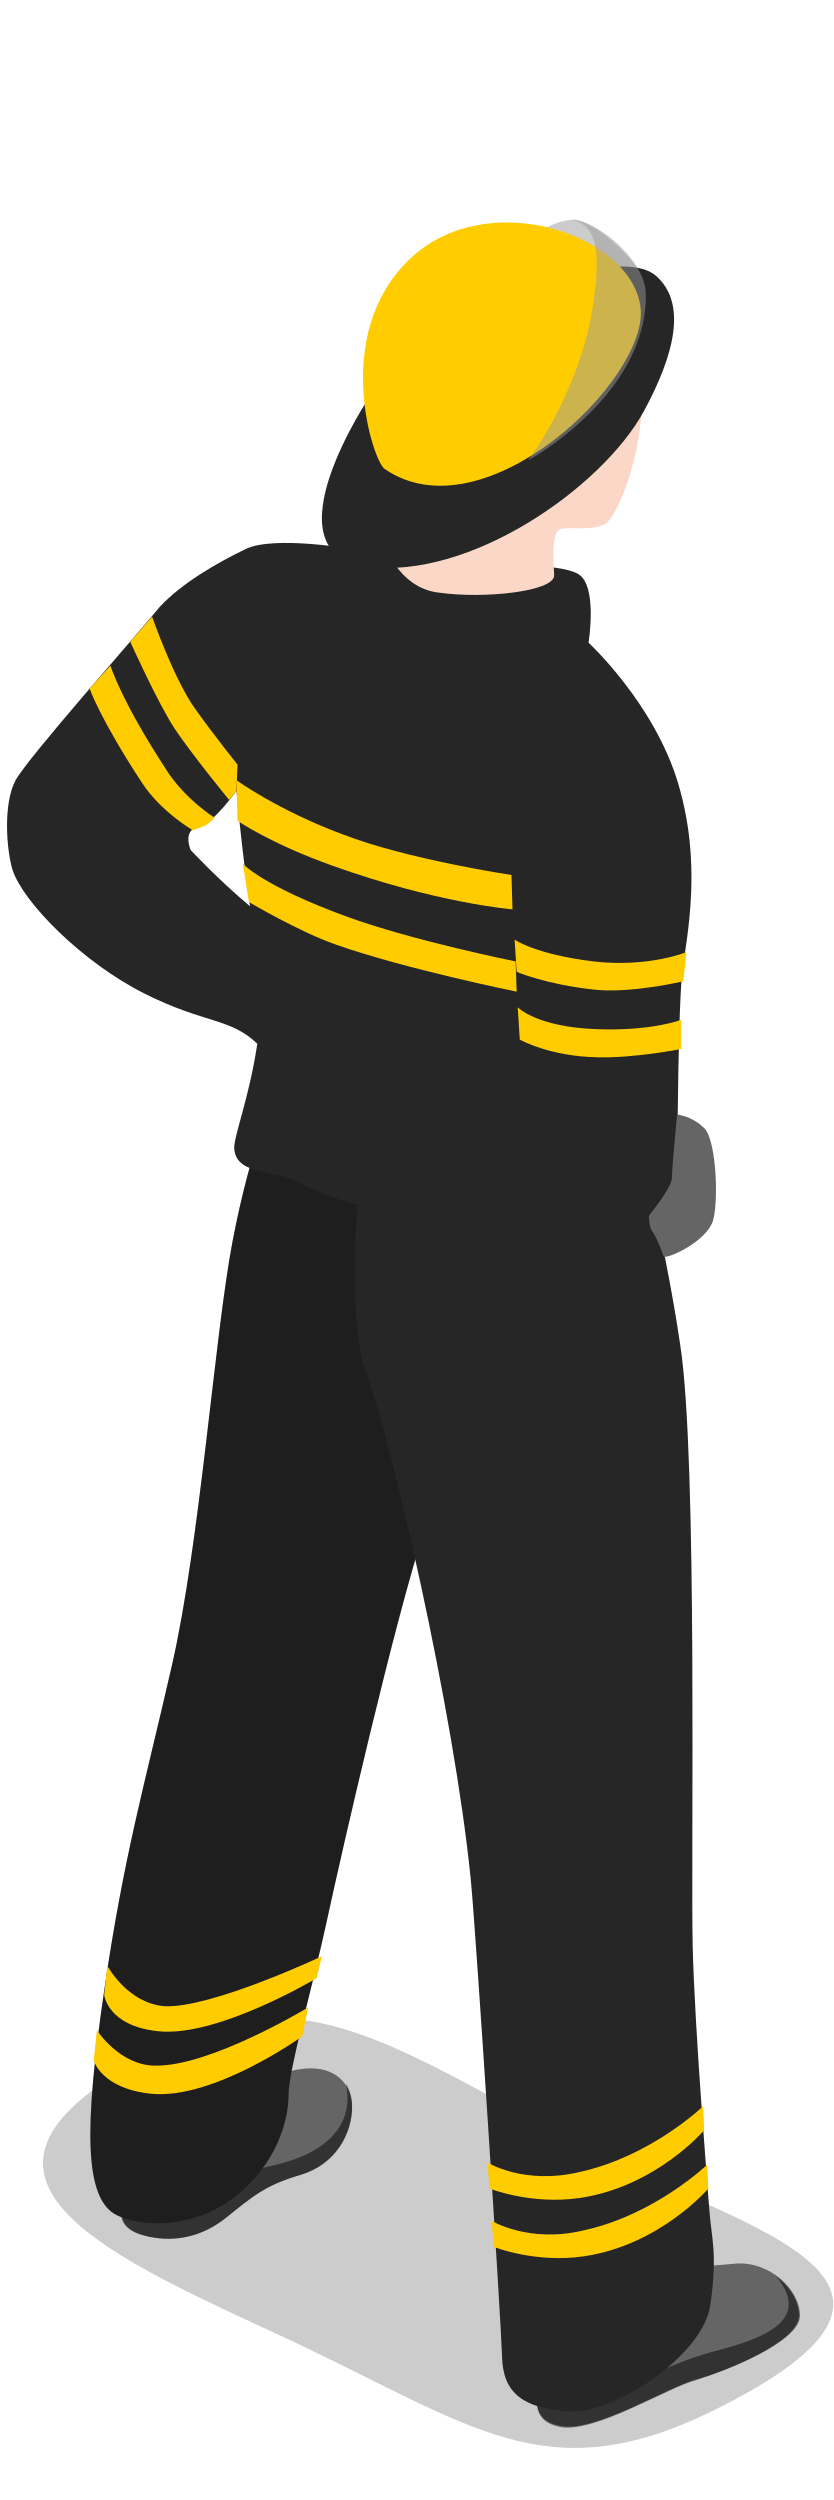
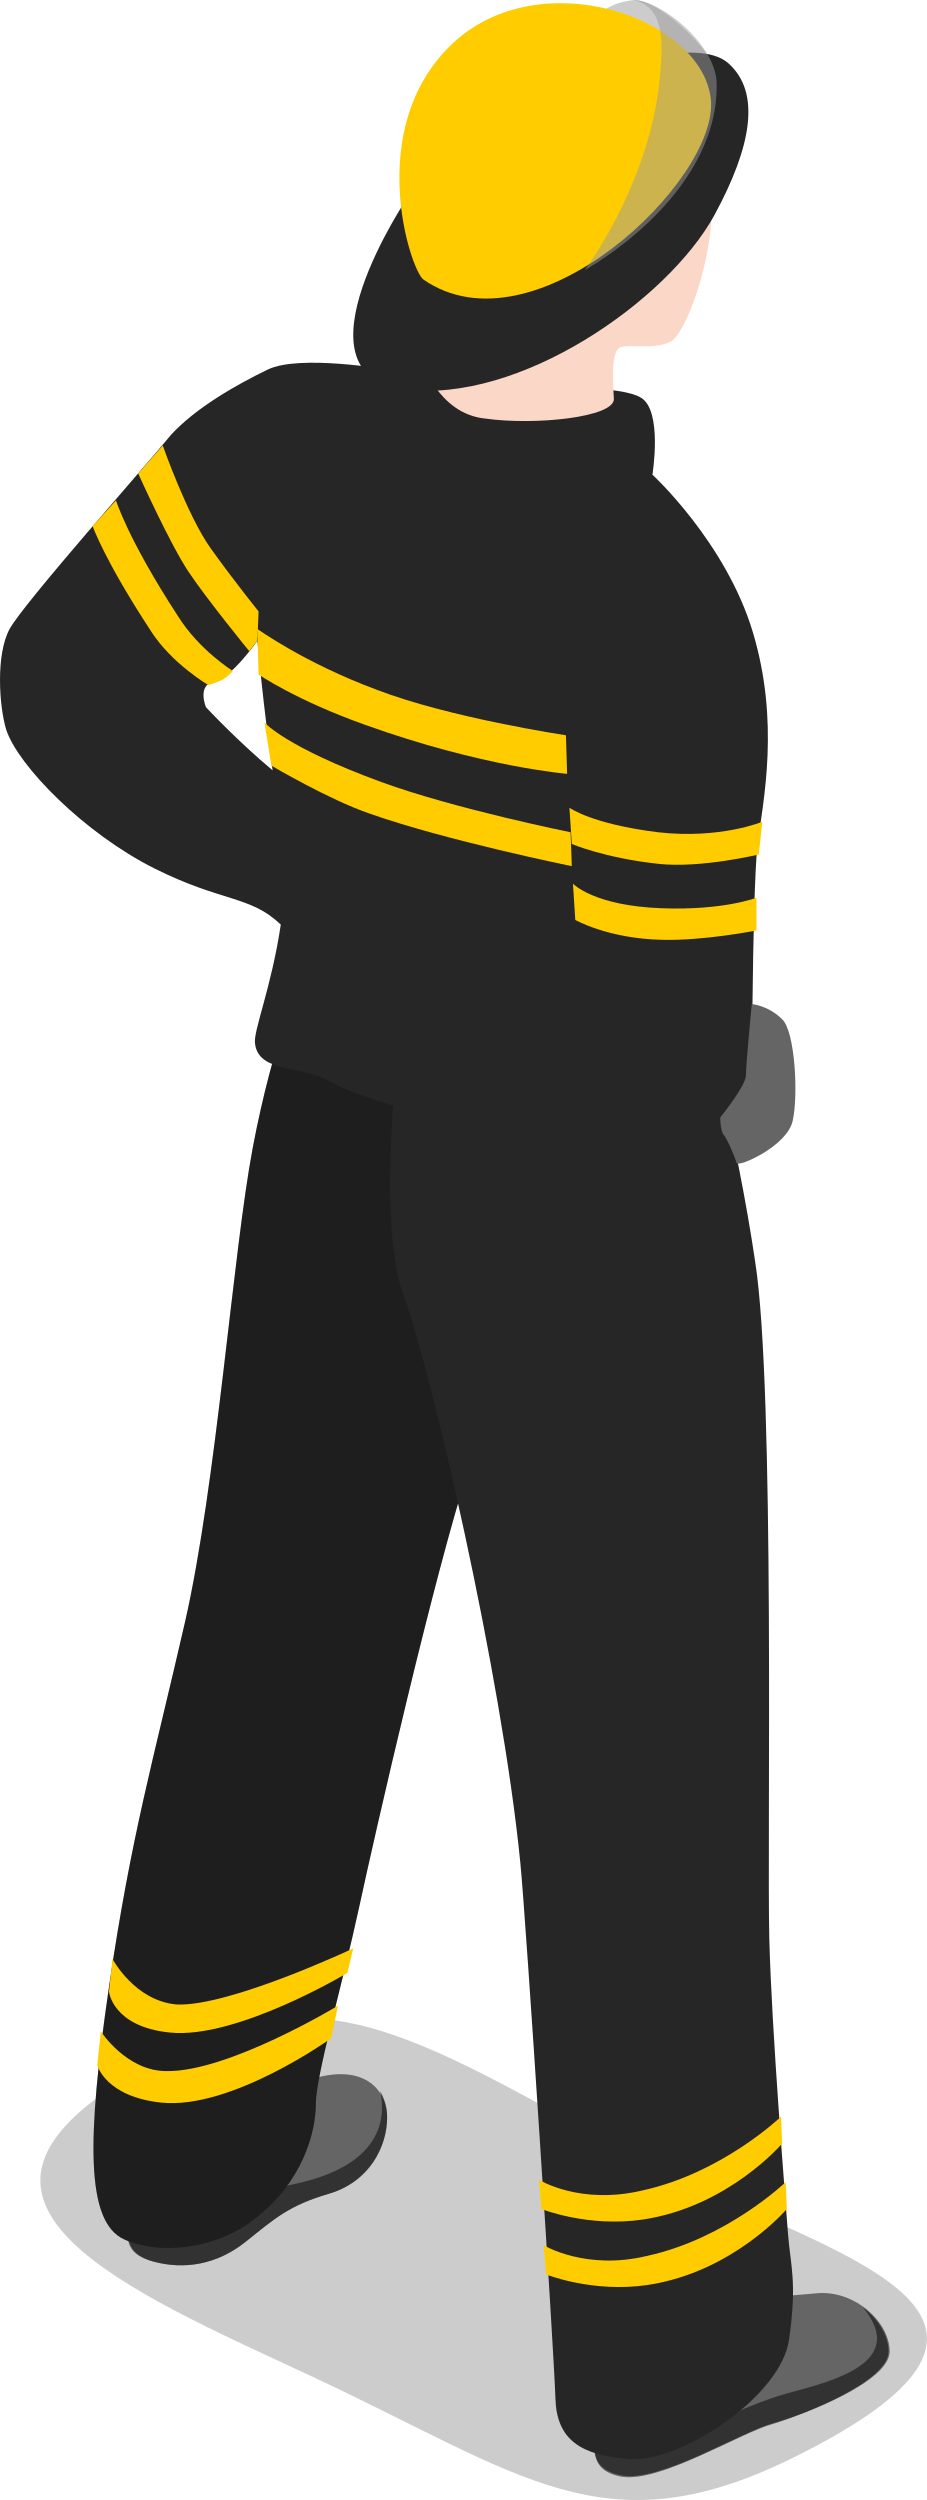
- <svg xmlns="http://www.w3.org/2000/svg" enable-background="new 0 0 80 240" viewBox="0 0 80 240">
-   <path d="m61.7 26.7c.5 1.6-3 5.2-7.9 4.6s-5.5-9.4 1-10.2c2-.3 6.4 4 6.9 5.6z" fill="#999" opacity=".5" />
-   <path d="m68.3 231.5c26.9-13.2 1-17.9-14.1-26.3-20.8-11.6-27.5-15.7-43-6.1-17.1 10.6.2 17.9 16.1 25.3 18 8.4 25 14.9 41 7.1z" opacity=".2" />
-   <path d="m11.8 210.4c-.3 1.9-.7 3.5 2 4.2 2.6.7 5.4.3 7.9-1.7s3.7-3.1 7.1-4.1 5-4 5-6.5-2.1-4.7-6.5-3.3c-4.5 1.4-6.8 3.3-6.8 3.3z" fill="#656565" />
-   <path d="m33.8 202.2c0-.8-.2-1.5-.6-2.2.5 2.2.3 6.4-7.5 8-2.4.5-5.8 3.7-8.3 4.5-1.9.6-4.3 0-5.7-1.1-.2 1.4 0 2.6 2.1 3.2 2.6.7 5.4.3 7.9-1.7s3.7-3.1 7.1-4.1c3.5-1 5-4 5-6.6z" opacity=".5" />
-   <path d="m51.7 227.3c0 2.6-1.1 5 2.2 5.6s10.3-3.8 13-4.5c2.9-.8 9.9-3.6 9.9-6.1s-2.9-5.2-6.1-5c-3.1.3-9.1.7-9.1.7z" fill="#656565" />
-   <path d="m76.7 222.3c0-1.4-.9-2.8-2.2-3.8 3.9 4.7-2.5 6.3-6.2 7.3-4.5 1.2-9.5 4.2-12.2 5-1.9.5-3.5-.1-4.6-.7 0 1.4.3 2.5 2.3 2.9 3.3.6 10.3-3.8 13-4.5 2.9-.9 9.9-3.7 9.9-6.2z" opacity=".5" />
-   <path d="m29.2 98.9c-2.6 4.5-5.2 11.4-6.9 20.4s-3.1 28.8-5.8 40.6-4.6 18.2-6.5 31.2-2 20.1 1.3 21.6c3.1 1.4 7.9.8 11.1-1.7 4.2-3.2 5.3-7.5 5.3-9.9s2.3-10.3 3.7-16.8 6.5-28.8 9.4-37.6c2.8-8.8 8.5-38.7 8.5-38.7z" fill="#262626" />
-   <path d="m29.2 98.9c-2.6 4.5-5.2 11.4-6.9 20.4s-3.1 28.8-5.8 40.6-4.6 18.2-6.5 31.2-2 20.1 1.3 21.6c3.1 1.4 7.9.8 11.1-1.7 4.2-3.2 5.3-7.5 5.3-9.9s2.3-10.3 3.7-16.8 6.5-28.8 9.4-37.6c2.8-8.8 8.5-38.7 8.5-38.7z" opacity=".2" />
-   <path d="m36 105.9c-1.7 3.6-2.9 20.2-.9 25.7 2.4 6.4 8.5 32.7 10.1 48.9.5 5.1 2.9 42.2 3 45.8.1 3.5 2.1 4.9 6.4 5.2s13-5.4 13.6-10.3c.7-4.9.1-6.3-.1-9s-1.4-17.3-1.6-25.3.5-46.9-1.2-57.8c-1.6-10.9-4.5-21.5-4.5-21.5z" fill="#262626" />
-   <path d="m65.1 75.2c-2.3-7.7-8.6-13.5-8.6-13.5s.9-5.5-1-6.6-7.8-.6-12.4-2.2c-4.6-1.5-4.2-1.3-4.2-1.3l.5-3s-3.5-1.7-4.8-.5-.8 4.6-.8 4.6-7.5-1.3-10.2 0-6.2 3.3-8.3 5.6c-2.2 2.7-12.6 14.4-13.8 16.6s-.9 6.6-.3 8.6c1 3.1 6.7 8.9 12.7 11.9 5.8 2.9 8.2 2.3 10.8 4.8-.8 5.4-2.4 9.2-2.2 10.2.3 2.5 4.1 1.9 6.2 3.1 5.9 3.4 21.3 5.3 26.9 5.4 5.6 0 9.4-1.6 9.4-1.6s0-19.6.5-24c.5-3.8 1.9-10.4-.4-18.1zm-46.8 6.4s-.8-1.9.7-2.2 3.7-3.5 3.7-3.5.5 5.7 1.3 11.1c-3-2.5-5.7-5.4-5.7-5.4z" fill="#262626" />
-   <path d="m36.7 51.8s2.8-1.4 2.7-5c0-3.6-4.3-11.8 0-18.1s15.7-7.7 20.2.6c4.7 8.6 0 20.2-1.5 21s-3.9.1-4.5.6-.5 2.8-.4 4.3c.1 1.6-6.8 2.3-11 1.7-4.1-.4-5.5-5.1-5.5-5.1z" fill="#fbd7c7" />
-   <path d="m39.2 45.3c.4 1.2 2.7 3.3 6.1 3.1s6.9-4.1 7.6-6.3c.7-2.3 1.2-4.1 2.6-3.7s.3 2.4.9 2.4c.7 0 4.8-7.9 4.3-9.8-.3-1.2-1.4-4.6-5.7-7-4.5-2.4-15.1-2.3-17.4 7.4-1.5 6.2 1.6 13.9 1.6 13.9z" fill="#825012" />
-   <path d="m47.2 213.2.2 2.5s4 1.6 8.7.9c7.3-1.1 11.9-6.5 11.9-6.5l-.1-2.3s-5 4.8-11.8 6.3c-5.3 1.3-8.9-.9-8.9-.9z" fill="#fc0" />
-   <path d="m46.8 207.6.2 2.5s4 1.6 8.7.9c7.3-1.1 11.9-6.5 11.9-6.5l-.1-2.3s-5 4.8-11.8 6.3c-5.4 1.3-8.9-.9-8.9-.9z" fill="#fc0" />
-   <path d="m65 107s-.5 5.2-.5 6.1-2.2 3.6-2.2 3.6 0 1.1.3 1.5c.3.3 1 2 1.1 2.4s4.3-1.4 4.8-3.6.2-7.7-.9-8.7c-1.2-1.2-2.6-1.3-2.6-1.3z" fill="#656565" />
-   <path d="m35.6 37.9s-10.3 15.2-.4 16.5 22.6-7.6 26.6-14.9c3.2-5.9 4-10.5 1.2-13-2.7-2.4-10.9.7-10.9.7z" fill="#262626" />
-   <path d="m36.9 45c-1.1-.8-5.1-12.9 2.4-20.1s21.5-2.3 22.2 4.7c.7 6.9-15.1 22-24.6 15.4z" fill="#fc0" />
-   <path d="m50.7 44.2s11.4-6.2 11.3-15.9c0-3.4-4.8-7.2-7.1-7.2 2.5.6 2.7 3.1 2.1 7.8-1.2 8.6-6.3 15.3-6.3 15.3z" fill="#999" opacity=".5" />
-   <g fill="#fc0">
-     <path d="m22.7 75.9.1-2.5s-2.1-2.6-4.1-5.4-4.1-8.8-4.1-8.8l-2.1 2.4s2.7 6 4.3 8.4 5.2 6.8 5.2 6.8z" />
-     <path d="m20.6 78.5s-.4.5-1 .8c-.7.3-1.1.4-1.1.4s-3.1-1.8-4.9-4.6c-4-6.1-5-9-5-9l2-2.2s1 3.3 5.3 9.9c1.8 2.9 4.7 4.7 4.7 4.7z" />
-     <path d="m22.7 74.9s4 2.9 10.2 5.2c6.2 2.4 16.2 3.9 16.2 3.9l.1 3.3s-7.3-.6-17.3-4.2c-5.9-2.1-9.1-4.3-9.1-4.3z" />
-     <path d="m23.3 82.9s1.8 2.1 10 5.1c6.3 2.3 16.2 4.3 16.2 4.3l.1 2.9s-10.8-2.2-17.3-4.5c-3.5-1.2-8.4-4.1-8.4-4.1z" />
-     <path d="m49.4 90.2.2 3.1s2.8 1.2 7.4 1.7c3.6.4 8.6-.8 8.6-.8l.3-2.8s-3.6 1.5-8.9.9c-5.7-.7-7.6-2.1-7.6-2.1z" />
-     <path d="m49.7 96.7.2 3.1s2.8 1.6 7.4 1.7c3.6.1 8.1-.8 8.1-.8v-2.8s-2.8 1.1-8.1.9c-5.8-.2-7.6-2.1-7.6-2.1z" />
-     <path d="m9.3 194.9-.3 2.9s.7 2.7 5.5 3.2c6 .6 14.5-5.5 14.5-5.5l.6-2.8s-9.4 5.7-14.7 5.6c-3.4 0-5.6-3.4-5.6-3.4z" />
-     <path d="m10.3 188.7-.3 2.8s.3 3 5.2 3.5c5.7.6 15.2-5.1 15.2-5.1l.5-2.1s-10.6 5-15.1 4.8c-3.6-.3-5.5-3.9-5.5-3.9z" />
+ <svg xmlns="http://www.w3.org/2000/svg" enable-background="new 0 0 80 240" viewBox="0 0 8.815 23.773" version="1.1" id="svg56" width="8.815" height="23.773">
+   <defs id="defs60" />
+   <g id="g91" transform="matrix(0.1111331,0,0,0.1111331,-0.07501482,-2.343247)">
+     <path id="path2" d="m 61.7,26.7 c 0.5,1.6 -3,5.2 -7.9,4.6 -4.9,-0.6 -5.5,-9.4 1,-10.2 2,-0.3 6.4,4 6.9,5.6 z" style="opacity:0.5;fill:#999999" />
+     <path id="path4" d="m 68.3,231.5 c 26.9,-13.2 1,-17.9 -14.1,-26.3 -20.8,-11.6 -27.5,-15.7 -43,-6.1 -17.1,10.6 0.2,17.9 16.1,25.3 18,8.4 25,14.9 41,7.1 z" style="opacity:0.2" />
+     <path id="path6" d="m 11.8,210.4 c -0.3,1.9 -0.7,3.5 2,4.2 2.6,0.7 5.4,0.3 7.9,-1.7 2.5,-2 3.7,-3.1 7.1,-4.1 3.4,-1 5,-4 5,-6.5 0,-2.5 -2.1,-4.7 -6.5,-3.3 -4.5,1.4 -6.8,3.3 -6.8,3.3 z" style="fill:#656565" />
+     <path id="path8" d="m 33.8,202.2 c 0,-0.8 -0.2,-1.5 -0.6,-2.2 0.5,2.2 0.3,6.4 -7.5,8 -2.4,0.5 -5.8,3.7 -8.3,4.5 -1.9,0.6 -4.3,0 -5.7,-1.1 -0.2,1.4 0,2.6 2.1,3.2 2.6,0.7 5.4,0.3 7.9,-1.7 2.5,-2 3.7,-3.1 7.1,-4.1 3.5,-1 5,-4 5,-6.6 z" style="opacity:0.5" />
+     <path id="path10" d="m 51.7,227.3 c 0,2.6 -1.1,5 2.2,5.6 3.3,0.6 10.3,-3.8 13,-4.5 2.9,-0.8 9.9,-3.6 9.9,-6.1 0,-2.5 -2.9,-5.2 -6.1,-5 -3.1,0.3 -9.1,0.7 -9.1,0.7 z" style="fill:#656565" />
+     <path id="path12" d="m 76.7,222.3 c 0,-1.4 -0.9,-2.8 -2.2,-3.8 3.9,4.7 -2.5,6.3 -6.2,7.3 -4.5,1.2 -9.5,4.2 -12.2,5 -1.9,0.5 -3.5,-0.1 -4.6,-0.7 0,1.4 0.3,2.5 2.3,2.9 3.3,0.6 10.3,-3.8 13,-4.5 2.9,-0.9 9.9,-3.7 9.9,-6.2 z" style="opacity:0.5" />
+     <path id="path14" d="m 29.2,98.9 c -2.6,4.5 -5.2,11.4 -6.9,20.4 -1.7,9 -3.1,28.8 -5.8,40.6 -2.7,11.8 -4.6,18.2 -6.5,31.2 -1.9,13 -2,20.1 1.3,21.6 3.1,1.4 7.9,0.8 11.1,-1.7 4.2,-3.2 5.3,-7.5 5.3,-9.9 0,-2.4 2.3,-10.3 3.7,-16.8 1.4,-6.5 6.5,-28.8 9.4,-37.6 2.8,-8.8 8.5,-38.7 8.5,-38.7 z" style="fill:#262626" />
+     <path id="path16" d="m 29.2,98.9 c -2.6,4.5 -5.2,11.4 -6.9,20.4 -1.7,9 -3.1,28.8 -5.8,40.6 -2.7,11.8 -4.6,18.2 -6.5,31.2 -1.9,13 -2,20.1 1.3,21.6 3.1,1.4 7.9,0.8 11.1,-1.7 4.2,-3.2 5.3,-7.5 5.3,-9.9 0,-2.4 2.3,-10.3 3.7,-16.8 1.4,-6.5 6.5,-28.8 9.4,-37.6 2.8,-8.8 8.5,-38.7 8.5,-38.7 z" style="opacity:0.2" />
+     <path id="path18" d="m 36,105.9 c -1.7,3.6 -2.9,20.2 -0.9,25.7 2.4,6.4 8.5,32.7 10.1,48.9 0.5,5.1 2.9,42.2 3,45.8 0.1,3.5 2.1,4.9 6.4,5.2 4.3,0.3 13,-5.4 13.6,-10.3 0.7,-4.9 0.1,-6.3 -0.1,-9 -0.2,-2.7 -1.4,-17.3 -1.6,-25.3 -0.2,-8 0.5,-46.9 -1.2,-57.8 -1.6,-10.9 -4.5,-21.5 -4.5,-21.5 z" style="fill:#262626" />
+     <path id="path20" d="m 65.1,75.2 c -2.3,-7.7 -8.6,-13.5 -8.6,-13.5 0,0 0.9,-5.5 -1,-6.6 C 53.6,54 47.7,54.5 43.1,52.9 38.5,51.4 38.9,51.6 38.9,51.6 l 0.5,-3 c 0,0 -3.5,-1.7 -4.8,-0.5 -1.3,1.2 -0.8,4.6 -0.8,4.6 0,0 -7.5,-1.3 -10.2,0 C 20.9,54 17.4,56 15.3,58.3 13.1,61 2.7,72.7 1.5,74.9 c -1.2,2.2 -0.9,6.6 -0.3,8.6 1,3.1 6.7,8.9 12.7,11.9 5.8,2.9 8.2,2.3 10.8,4.8 -0.8,5.4 -2.4,9.2 -2.2,10.2 0.3,2.5 4.1,1.9 6.2,3.1 5.9,3.4 21.3,5.3 26.9,5.4 5.6,0 9.4,-1.6 9.4,-1.6 0,0 0,-19.6 0.5,-24 0.5,-3.8 1.9,-10.4 -0.4,-18.1 z m -46.8,6.4 c 0,0 -0.8,-1.9 0.7,-2.2 1.5,-0.3 3.7,-3.5 3.7,-3.5 0,0 0.5,5.7 1.3,11.1 -3,-2.5 -5.7,-5.4 -5.7,-5.4 z" style="fill:#262626" />
+     <path id="path22" d="m 36.7,51.8 c 0,0 2.8,-1.4 2.7,-5 0,-3.6 -4.3,-11.8 0,-18.1 4.3,-6.3 15.7,-7.7 20.2,0.6 4.7,8.6 0,20.2 -1.5,21 -1.5,0.8 -3.9,0.1 -4.5,0.6 -0.6,0.5 -0.5,2.8 -0.4,4.3 0.1,1.6 -6.8,2.3 -11,1.7 -4.1,-0.4 -5.5,-5.1 -5.5,-5.1 z" style="fill:#fbd7c7" />
+     <path id="path24" d="m 39.2,45.3 c 0.4,1.2 2.7,3.3 6.1,3.1 3.4,-0.2 6.9,-4.1 7.6,-6.3 0.7,-2.3 1.2,-4.1 2.6,-3.7 1.4,0.4 0.3,2.4 0.9,2.4 0.7,0 4.8,-7.9 4.3,-9.8 -0.3,-1.2 -1.4,-4.6 -5.7,-7 -4.5,-2.4 -15.1,-2.3 -17.4,7.4 -1.5,6.2 1.6,13.9 1.6,13.9 z" style="fill:#825012" />
+     <path id="path26" d="m 47.2,213.2 0.2,2.5 c 0,0 4,1.6 8.7,0.9 7.3,-1.1 11.9,-6.5 11.9,-6.5 l -0.1,-2.3 c 0,0 -5,4.8 -11.8,6.3 -5.3,1.3 -8.9,-0.9 -8.9,-0.9 z" style="fill:#ffcc00" />
+     <path id="path28" d="m 46.8,207.6 0.2,2.5 c 0,0 4,1.6 8.7,0.9 7.3,-1.1 11.9,-6.5 11.9,-6.5 l -0.1,-2.3 c 0,0 -5,4.8 -11.8,6.3 -5.4,1.3 -8.9,-0.9 -8.9,-0.9 z" style="fill:#ffcc00" />
+     <path id="path30" d="m 65,107 c 0,0 -0.5,5.2 -0.5,6.1 0,0.9 -2.2,3.6 -2.2,3.6 0,0 0,1.1 0.3,1.5 0.3,0.3 1,2 1.1,2.4 0.1,0.4 4.3,-1.4 4.8,-3.6 0.5,-2.2 0.2,-7.7 -0.9,-8.7 C 66.4,107.1 65,107 65,107 Z" style="fill:#656565" />
+     <path id="path32" d="m 35.6,37.9 c 0,0 -10.3,15.2 -0.4,16.5 9.9,1.3 22.6,-7.6 26.6,-14.9 3.2,-5.9 4,-10.5 1.2,-13 -2.7,-2.4 -10.9,0.7 -10.9,0.7 z" style="fill:#262626" />
+     <path id="path34" d="m 36.9,45 c -1.1,-0.8 -5.1,-12.9 2.4,-20.1 7.5,-7.2 21.5,-2.3 22.2,4.7 0.7,6.9 -15.1,22 -24.6,15.4 z" style="fill:#ffcc00" />
+     <path id="path36" d="m 50.7,44.2 c 0,0 11.4,-6.2 11.3,-15.9 0,-3.4 -4.8,-7.2 -7.1,-7.2 2.5,0.6 2.7,3.1 2.1,7.8 -1.2,8.6 -6.3,15.3 -6.3,15.3 z" style="opacity:0.5;fill:#999999" />
+     <g id="g54" style="fill:#ffcc00">
+       <path id="path38" d="m 22.7,75.9 0.1,-2.5 c 0,0 -2.1,-2.6 -4.1,-5.4 -2,-2.8 -4.1,-8.8 -4.1,-8.8 l -2.1,2.4 c 0,0 2.7,6 4.3,8.4 1.6,2.4 5.2,6.8 5.2,6.8 z" />
+       <path id="path40" d="m 20.6,78.5 c 0,0 -0.4,0.5 -1,0.8 -0.7,0.3 -1.1,0.4 -1.1,0.4 0,0 -3.1,-1.8 -4.9,-4.6 -4,-6.1 -5,-9 -5,-9 l 2,-2.2 c 0,0 1,3.3 5.3,9.9 1.8,2.9 4.7,4.7 4.7,4.7 z" />
+       <path id="path42" d="m 22.7,74.9 c 0,0 4,2.9 10.2,5.2 6.2,2.4 16.2,3.9 16.2,3.9 l 0.1,3.3 c 0,0 -7.3,-0.6 -17.3,-4.2 C 26,81 22.8,78.8 22.8,78.8 Z" />
+       <path id="path44" d="m 23.3,82.9 c 0,0 1.8,2.1 10,5.1 6.3,2.3 16.2,4.3 16.2,4.3 l 0.1,2.9 c 0,0 -10.8,-2.2 -17.3,-4.5 -3.5,-1.2 -8.4,-4.1 -8.4,-4.1 z" />
+       <path id="path46" d="m 49.4,90.2 0.2,3.1 c 0,0 2.8,1.2 7.4,1.7 3.6,0.4 8.6,-0.8 8.6,-0.8 l 0.3,-2.8 c 0,0 -3.6,1.5 -8.9,0.9 -5.7,-0.7 -7.6,-2.1 -7.6,-2.1 z" />
+       <path id="path48" d="m 49.7,96.7 0.2,3.1 c 0,0 2.8,1.6 7.4,1.7 3.6,0.1 8.1,-0.8 8.1,-0.8 v -2.8 c 0,0 -2.8,1.1 -8.1,0.9 -5.8,-0.2 -7.6,-2.1 -7.6,-2.1 z" />
+       <path id="path50" d="M 9.3,194.9 9,197.8 c 0,0 0.7,2.7 5.5,3.2 6,0.6 14.5,-5.5 14.5,-5.5 l 0.6,-2.8 c 0,0 -9.4,5.7 -14.7,5.6 -3.4,0 -5.6,-3.4 -5.6,-3.4 z" />
+       <path id="path52" d="m 10.3,188.7 -0.3,2.8 c 0,0 0.3,3 5.2,3.5 5.7,0.6 15.2,-5.1 15.2,-5.1 l 0.5,-2.1 c 0,0 -10.6,5 -15.1,4.8 -3.6,-0.3 -5.5,-3.9 -5.5,-3.9 z" />
+     </g>
  </g>
</svg>
